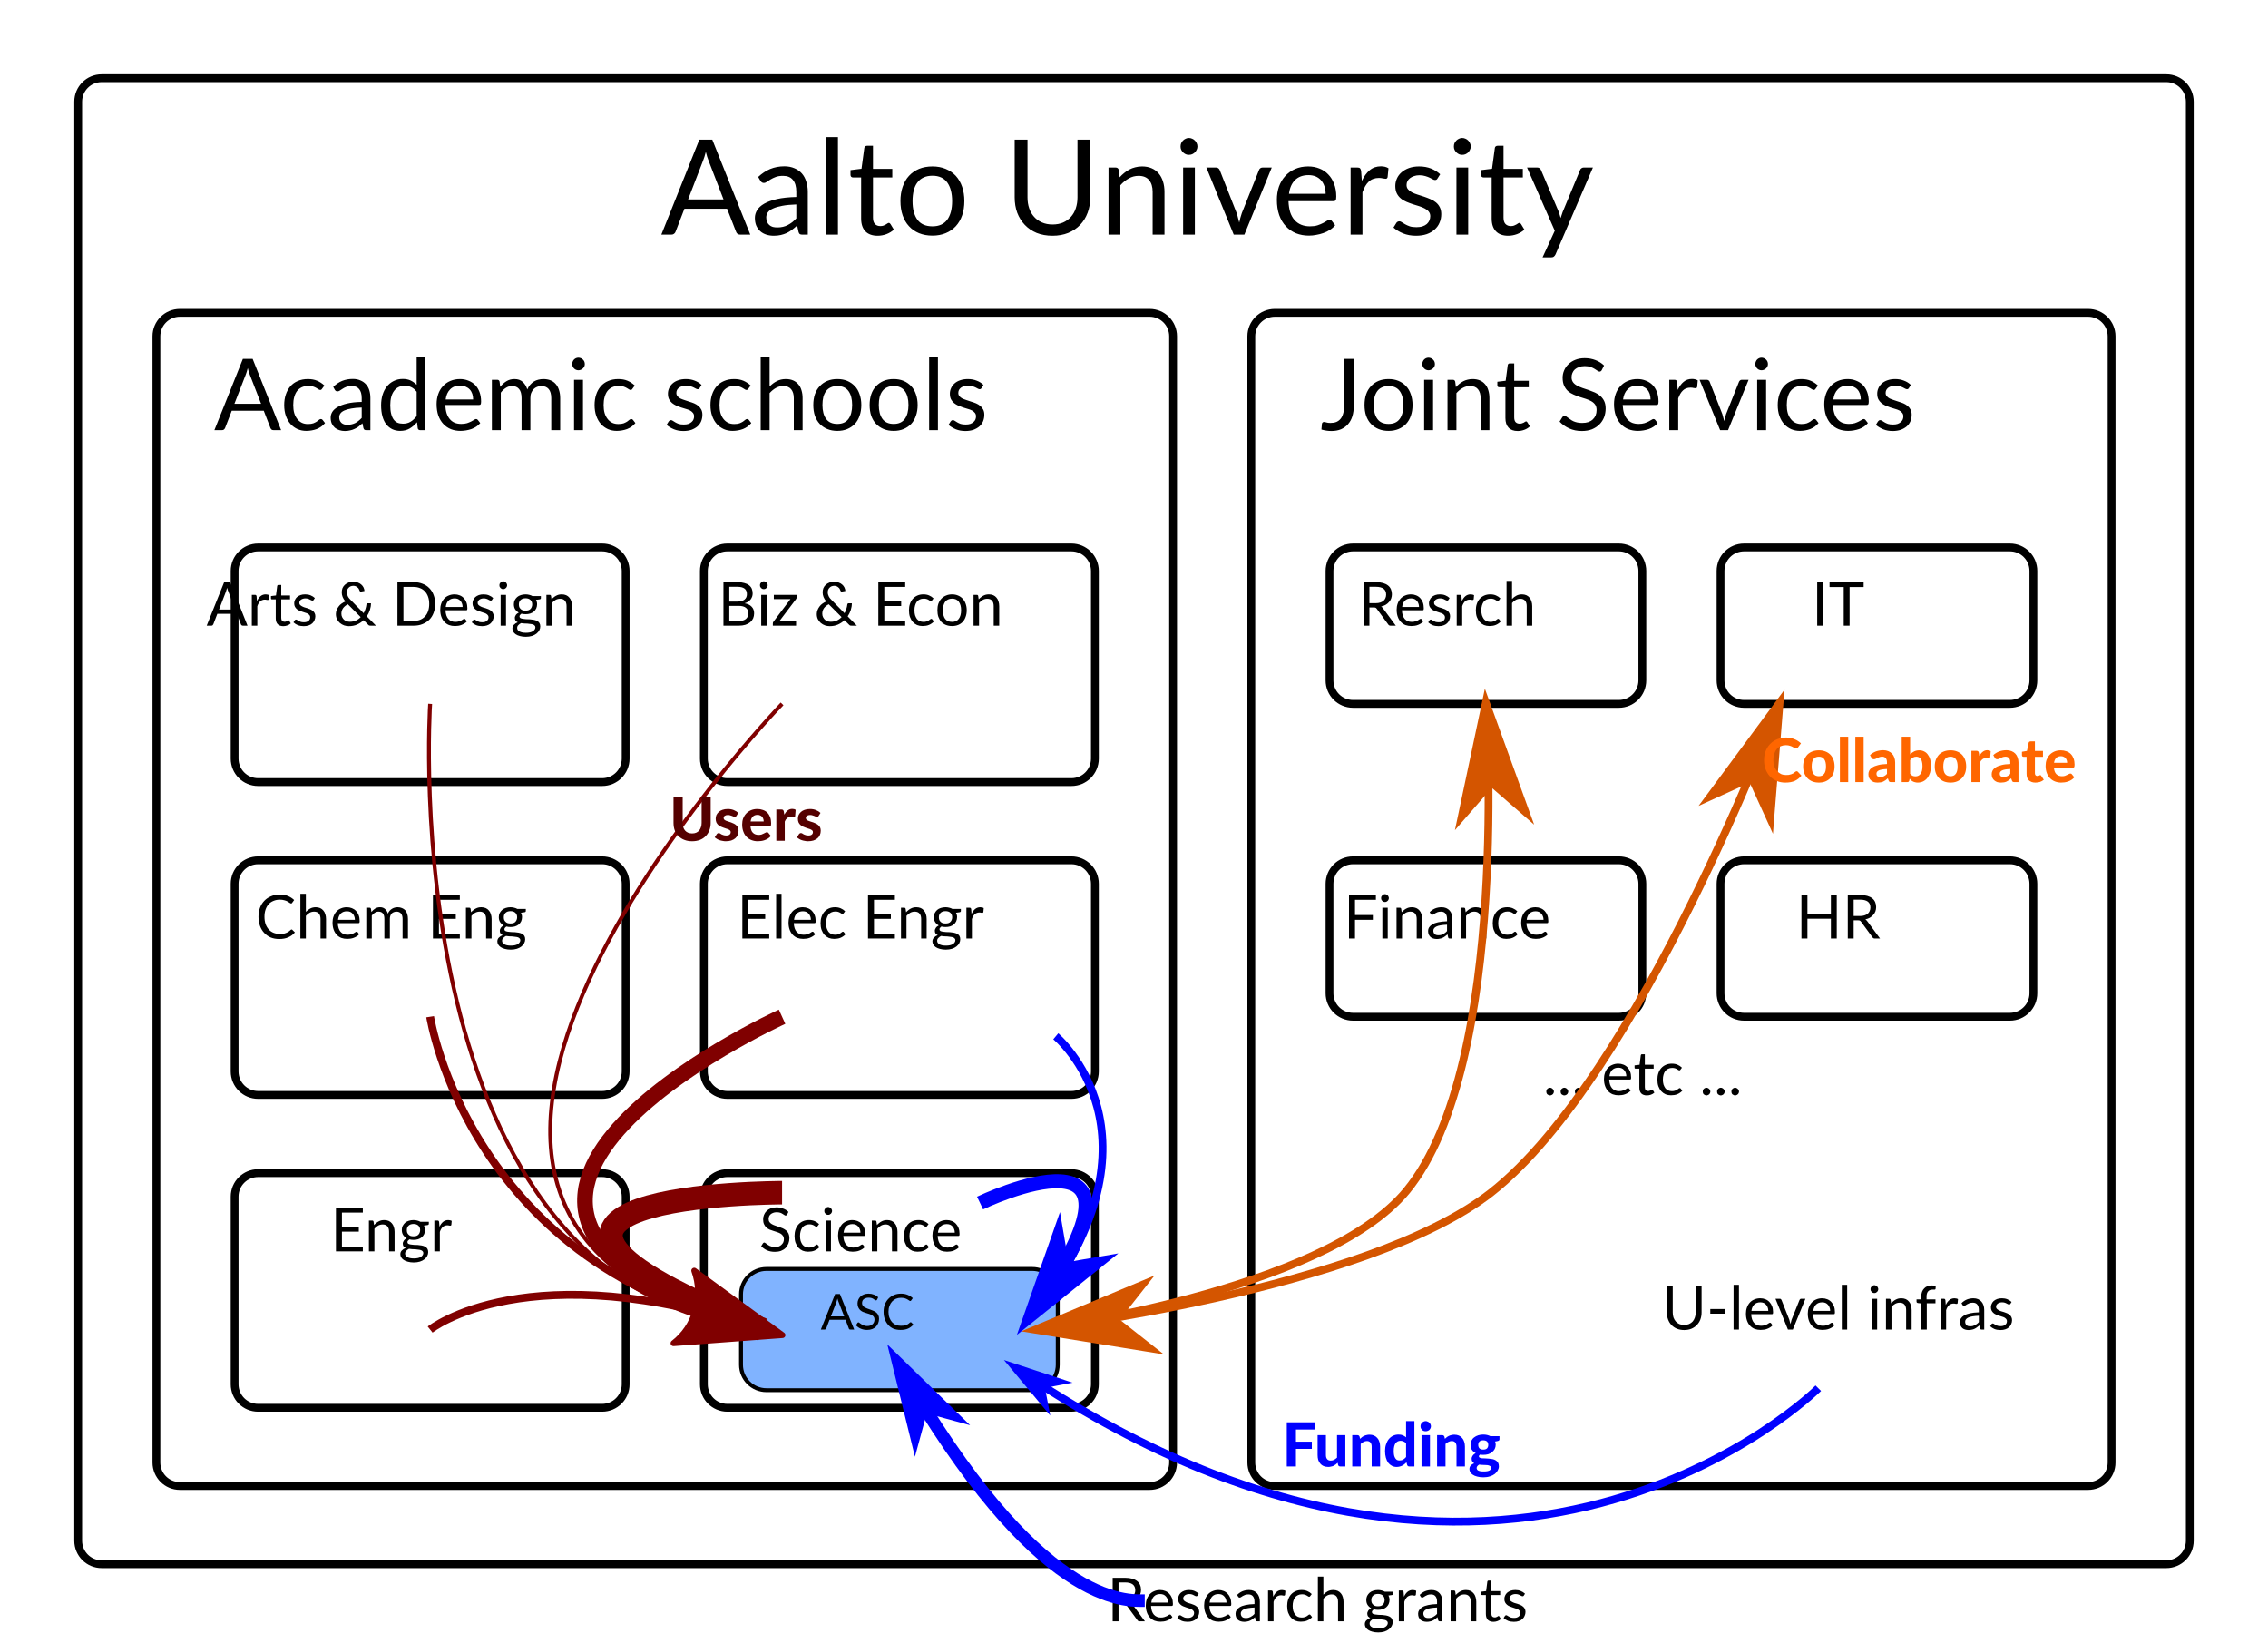
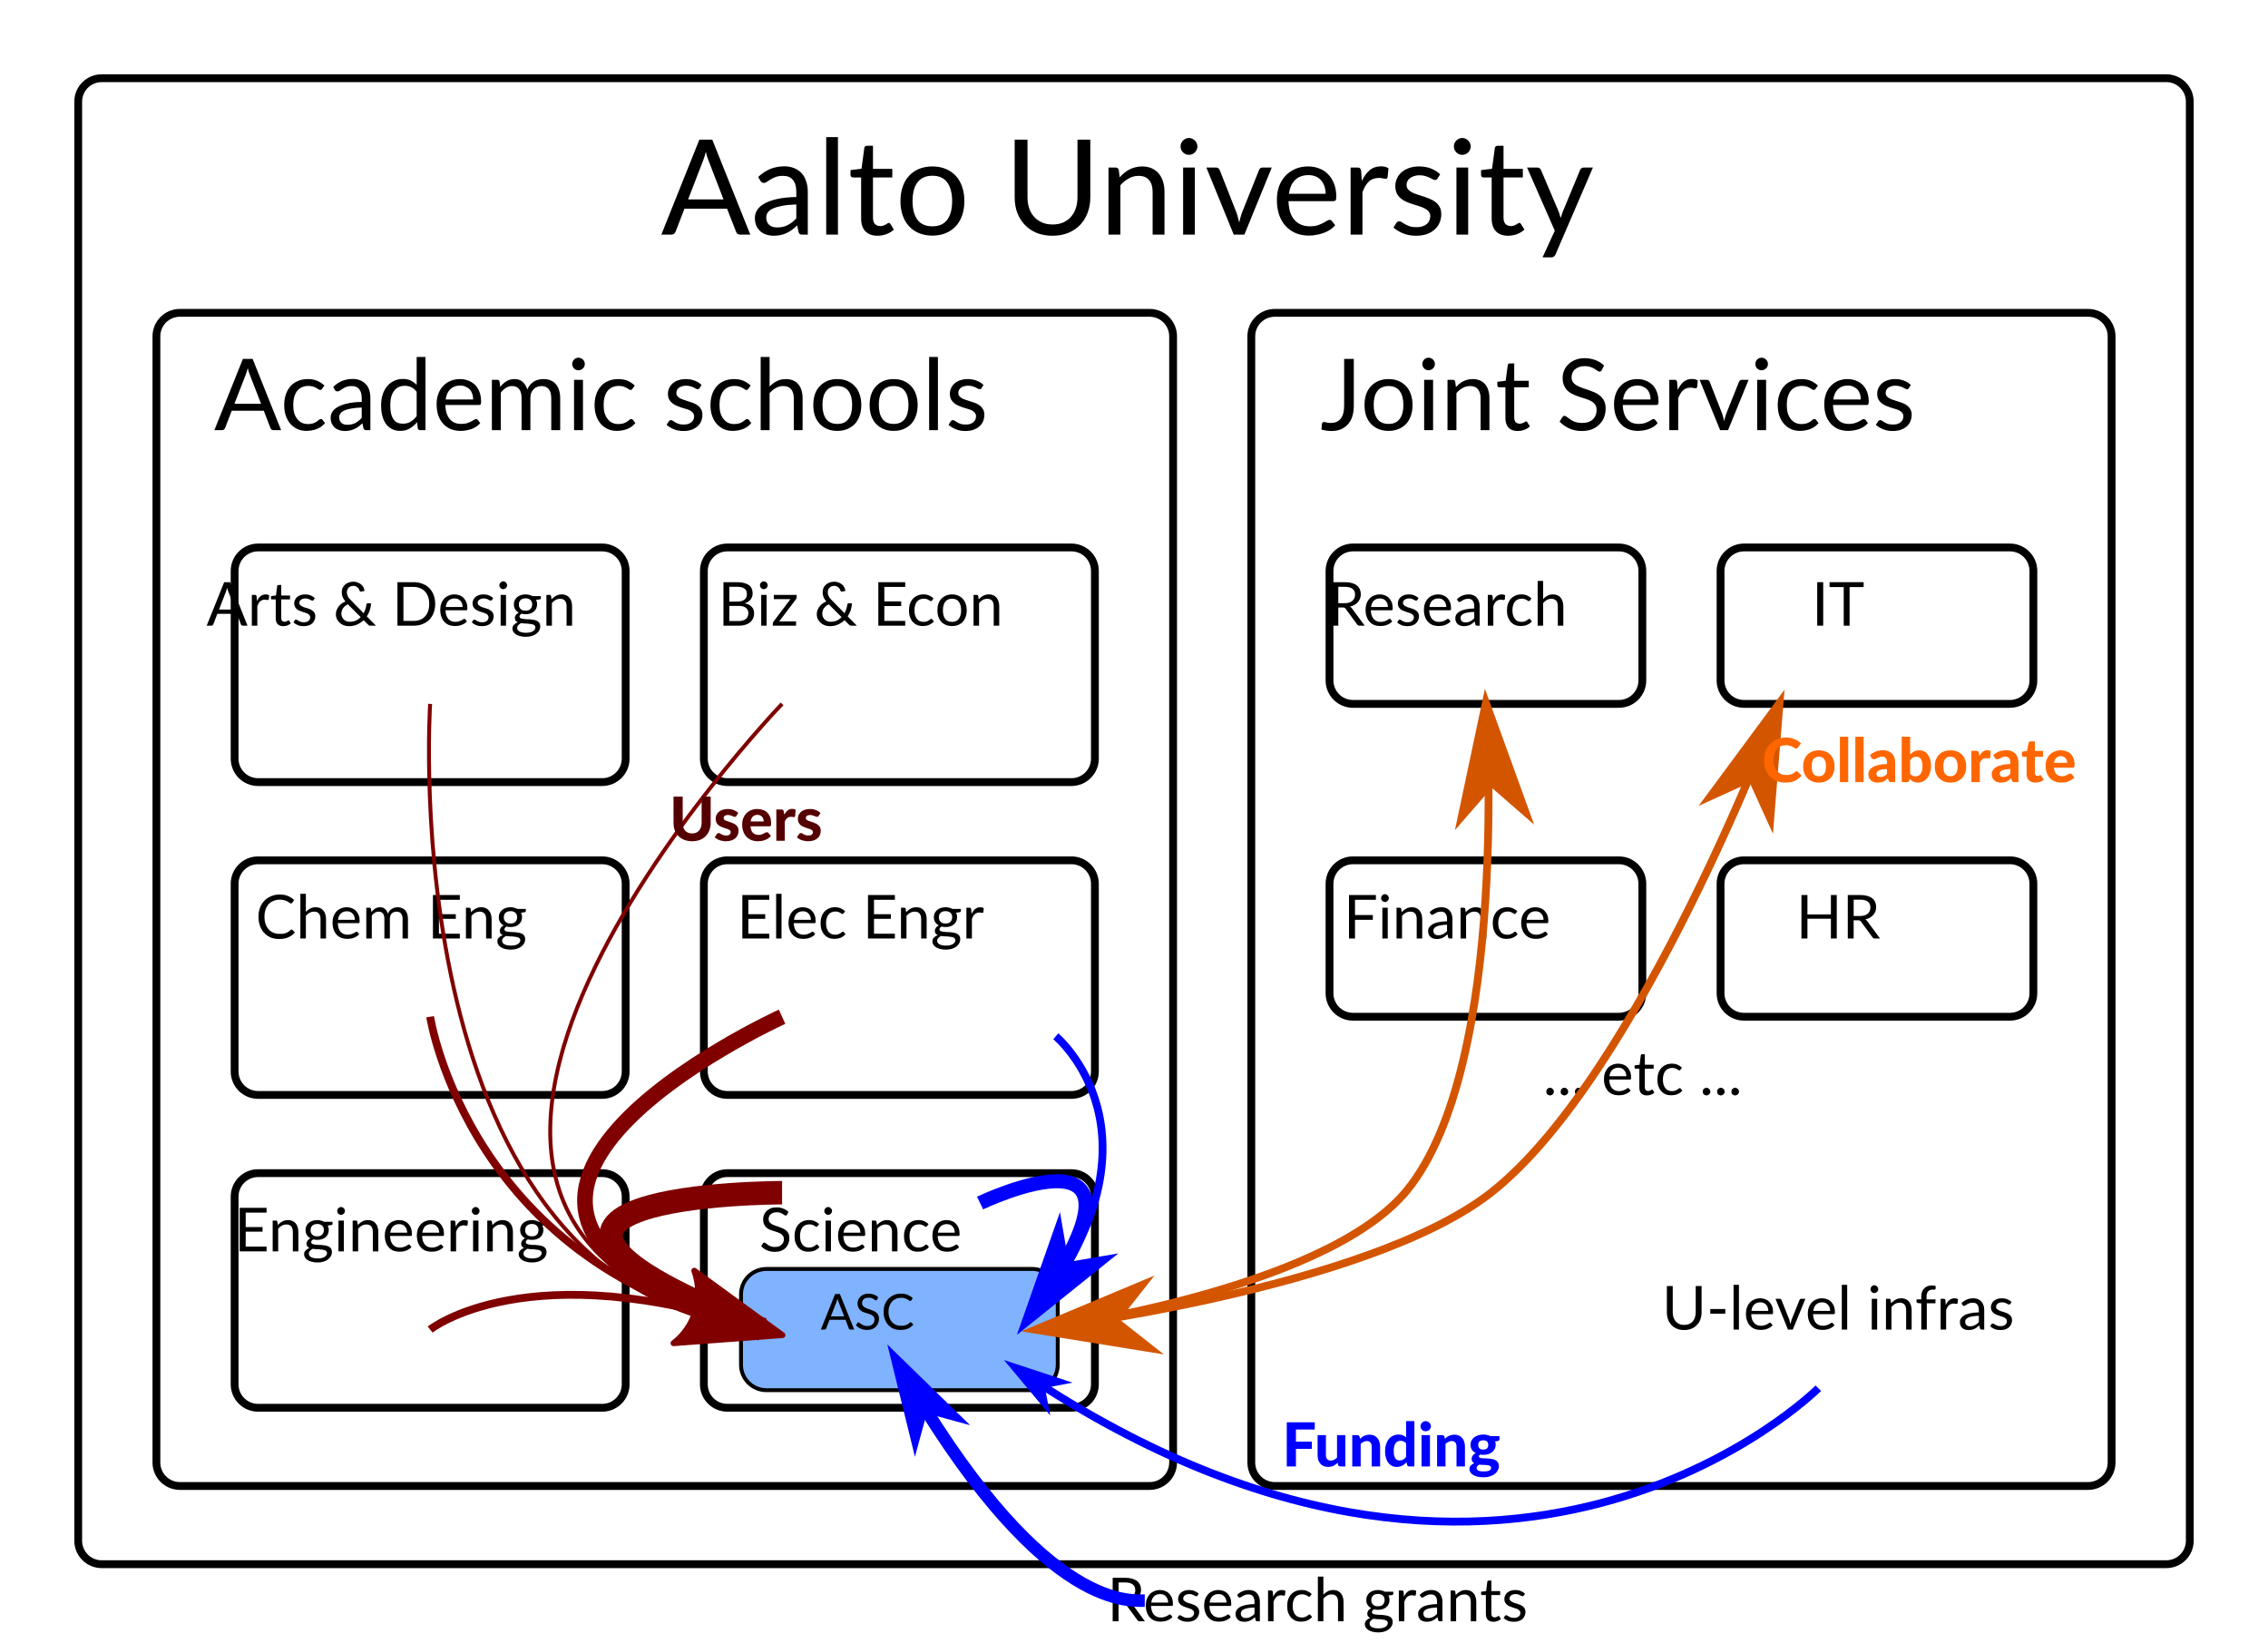
<svg xmlns="http://www.w3.org/2000/svg" width="29cm" height="21cm" viewBox="0 0 290 210" version="1.1" id="svg8">
  <defs id="defs2">
    <marker style="overflow:visible" id="marker4156" refX="0" refY="0" orient="auto" viewBox="0 0 8.887 5.078" markerWidth="8.887" markerHeight="5.078" preserveAspectRatio="xMidYMid">
      <path transform="matrix(0.4,0,0,0.4,4,0)" style="fill:#0000ff;fill-opacity:1;fill-rule:evenodd;stroke:#0000ff;stroke-width:1pt;stroke-opacity:1" d="M 0,0 5,-5 -12.5,0 5,5 Z" id="path4154" />
    </marker>
    <marker style="overflow:visible" id="marker3894" refX="0" refY="0" orient="auto">
      <path transform="matrix(0.4,0,0,0.4,4,0)" style="fill:#0000ff;fill-opacity:1;fill-rule:evenodd;stroke:#0000ff;stroke-width:1pt;stroke-opacity:1" d="M 0,0 5,-5 -12.5,0 5,5 Z" id="path3892" />
    </marker>
    <marker style="overflow:visible" id="marker3662" refX="0" refY="0" orient="auto">
      <path transform="matrix(0.4,0,0,0.4,4,0)" style="fill:#0000ff;fill-opacity:1;fill-rule:evenodd;stroke:#0000ff;stroke-width:1pt;stroke-opacity:1" d="M 0,0 5,-5 -12.5,0 5,5 Z" id="path3660" />
    </marker>
    <marker style="overflow:visible" id="marker3352" refX="0" refY="0" orient="auto">
      <path transform="matrix(-0.4,0,0,-0.4,-4,0)" style="fill:#0000ff;fill-opacity:1;fill-rule:evenodd;stroke:#0000ff;stroke-width:1pt;stroke-opacity:1" d="M 0,0 5,-5 -12.5,0 5,5 Z" id="path3350" />
    </marker>
    <marker style="overflow:visible" id="marker3342" refX="0" refY="0" orient="auto">
      <path transform="matrix(-0.4,0,0,-0.4,-4,0)" style="fill:#0000ff;fill-opacity:1;fill-rule:evenodd;stroke:#0000ff;stroke-width:1pt;stroke-opacity:1" d="M 0,0 5,-5 -12.5,0 5,5 Z" id="path3340" />
    </marker>
    <marker style="overflow:visible" id="marker3136" refX="0" refY="0" orient="auto">
      <path transform="matrix(-0.4,0,0,-0.4,-4,0)" style="fill:#0000ff;fill-opacity:1;fill-rule:evenodd;stroke:#0000ff;stroke-width:1pt;stroke-opacity:1" d="M 0,0 5,-5 -12.5,0 5,5 Z" id="path3134" />
    </marker>
    <marker style="overflow:visible" id="Arrow2Mstart" refX="0" refY="0" orient="auto">
      <path transform="scale(0.6)" d="M 8.719,4.034 -2.207,0.016 8.719,-4.002 c -1.745,2.372 -1.735,5.617 -6e-7,8.035 z" style="fill:#800000;fill-opacity:1;fill-rule:evenodd;stroke:#800000;stroke-width:0.625;stroke-linejoin:round;stroke-opacity:1" id="path1018" />
    </marker>
    <marker style="overflow:visible" id="marker2498" refX="0" refY="0" orient="auto">
      <path transform="matrix(0.8,0,0,0.8,10,0)" style="fill:#800000;fill-opacity:1;fill-rule:evenodd;stroke:#800000;stroke-width:1pt;stroke-opacity:1" d="M 0,0 5,-5 -12.5,0 5,5 Z" id="path2496" />
    </marker>
    <marker style="overflow:visible" id="marker2422" refX="0" refY="0" orient="auto">
      <path transform="matrix(-0.8,0,0,-0.8,-10,0)" style="fill:#0000ff;fill-opacity:1;fill-rule:evenodd;stroke:#0000ff;stroke-width:1pt;stroke-opacity:1" d="M 0,0 5,-5 -12.5,0 5,5 Z" id="path2420" />
    </marker>
    <marker style="overflow:visible" id="marker2040" refX="0" refY="0" orient="auto">
      <path transform="matrix(0.8,0,0,0.8,10,0)" style="fill:#d45500;fill-opacity:1;fill-rule:evenodd;stroke:#d45500;stroke-width:1pt;stroke-opacity:1" d="M 0,0 5,-5 -12.5,0 5,5 Z" id="path2038" />
    </marker>
    <marker style="overflow:visible" id="marker2030" refX="0" refY="0" orient="auto">
      <path transform="matrix(0.8,0,0,0.8,10,0)" style="fill:#008000;fill-opacity:1;fill-rule:evenodd;stroke:#008000;stroke-width:1pt;stroke-opacity:1" d="M 0,0 5,-5 -12.5,0 5,5 Z" id="path2028" />
    </marker>
    <marker style="overflow:visible" id="marker1958" refX="0" refY="0" orient="auto">
      <path transform="matrix(-0.8,0,0,-0.8,-10,0)" style="fill:#d45500;fill-opacity:1;fill-rule:evenodd;stroke:#d45500;stroke-width:1pt;stroke-opacity:1" d="M 0,0 5,-5 -12.5,0 5,5 Z" id="path1956" />
    </marker>
    <marker style="overflow:visible" id="marker1942" refX="0" refY="0" orient="auto">
      <path transform="matrix(-0.8,0,0,-0.8,-10,0)" style="fill:#0000ff;fill-opacity:1;fill-rule:evenodd;stroke:#0000ff;stroke-width:1pt;stroke-opacity:1" d="M 0,0 5,-5 -12.5,0 5,5 Z" id="path1940" />
    </marker>
    <marker style="overflow:visible" id="marker1932" refX="0" refY="0" orient="auto">
      <path transform="matrix(-0.8,0,0,-0.8,-10,0)" style="fill:#0000ff;fill-opacity:1;fill-rule:evenodd;stroke:#0000ff;stroke-width:1pt;stroke-opacity:1" d="M 0,0 5,-5 -12.5,0 5,5 Z" id="path1930" />
    </marker>
    <marker style="overflow:visible" id="marker1300" refX="0" refY="0" orient="auto">
      <path transform="matrix(-0.8,0,0,-0.8,-10,0)" style="fill:#0000ff;fill-opacity:1;fill-rule:evenodd;stroke:#0000ff;stroke-width:1pt;stroke-opacity:1" d="M 0,0 5,-5 -12.5,0 5,5 Z" id="path1298" />
    </marker>
    <marker style="overflow:visible" id="marker1278" refX="0" refY="0" orient="auto">
      <path transform="matrix(-0.8,0,0,-0.8,-10,0)" style="fill:#d45500;fill-opacity:1;fill-rule:evenodd;stroke:#d45500;stroke-width:1pt;stroke-opacity:1" d="M 0,0 5,-5 -12.5,0 5,5 Z" id="path1276" />
    </marker>
    <rect x="170" y="70" width="40" height="20" id="rect915" />
    <marker style="overflow:visible" id="marker3894-3" refX="0" refY="0" orient="auto">
      <path transform="matrix(0.4,0,0,0.4,4,0)" style="fill:#0000ff;fill-opacity:1;fill-rule:evenodd;stroke:#0000ff;stroke-width:1pt;stroke-opacity:1" d="M 0,0 5,-5 -12.5,0 5,5 Z" id="path3892-6" />
    </marker>
  </defs>
  <g id="layer1">
    <rect style="fill:#80b3ff;fill-rule:evenodd;stroke:#000000;stroke-width:1;stroke-linejoin:round;stroke-miterlimit:4;stroke-dasharray:none;paint-order:stroke fill markers;stop-color:#000000" id="rect903" width="40" height="15" x="95" y="162.5" rx="3" ry="3" />
    <rect style="fill:none;fill-rule:evenodd;stroke:#000000;stroke-width:1;stroke-linejoin:round;stroke-miterlimit:4;stroke-dasharray:none;paint-order:stroke fill markers;stop-color:#000000" id="rect853" width="270" height="190" x="10" y="10" rx="3" ry="3" />
    <text xml:space="preserve" style="font-style:normal;font-variant:normal;font-weight:normal;font-stretch:normal;font-size:16.933px;line-height:1.25;font-family:Lato;-inkscape-font-specification:'Lato, Normal';font-variant-ligatures:normal;font-variant-caps:normal;font-variant-numeric:normal;font-variant-east-asian:normal;text-align:center;letter-spacing:0px;word-spacing:0px;writing-mode:lr-tb;text-anchor:middle;stroke-width:0.265" x="155" y="30" id="text857">
      <tspan id="tspan855" x="155" y="30" style="font-style:normal;font-variant:normal;font-weight:normal;font-stretch:normal;font-size:16.933px;font-family:Lato;-inkscape-font-specification:'Lato, Normal';font-variant-ligatures:normal;font-variant-caps:normal;font-variant-numeric:normal;font-variant-east-asian:normal;stroke-width:0.265">Aalto University</tspan>
    </text>
    <rect style="fill:none;fill-rule:evenodd;stroke:#000000;stroke-width:1;stroke-linejoin:round;stroke-miterlimit:4;stroke-dasharray:none;paint-order:stroke fill markers;stop-color:#000000" id="rect859" width="130" height="150" x="20" y="40" rx="3" ry="3" />
    <rect style="fill:none;fill-rule:evenodd;stroke:#000000;stroke-width:1;stroke-linejoin:round;stroke-miterlimit:4;stroke-dasharray:none;paint-order:stroke fill markers;stop-color:#000000" id="rect861" width="110" height="150" x="160" y="40" rx="3" ry="3" />
    <rect style="fill:none;fill-rule:evenodd;stroke:#000000;stroke-width:1;stroke-linejoin:round;stroke-miterlimit:4;stroke-dasharray:none;paint-order:stroke fill markers;stop-color:#000000" id="rect863" width="50" height="30" x="30" y="70" rx="3" ry="3" />
    <rect style="fill:none;fill-rule:evenodd;stroke:#000000;stroke-width:1;stroke-linejoin:round;stroke-miterlimit:4;stroke-dasharray:none;paint-order:stroke fill markers;stop-color:#000000" id="rect865" width="50" height="30" x="90" y="70" rx="3" ry="3" />
    <rect style="fill:none;fill-rule:evenodd;stroke:#000000;stroke-width:1;stroke-linejoin:round;stroke-miterlimit:4;stroke-dasharray:none;paint-order:stroke fill markers;stop-color:#000000" id="rect867" width="50" height="30" x="30" y="110" rx="3" ry="3" />
    <rect style="fill:none;fill-rule:evenodd;stroke:#000000;stroke-width:1;stroke-linejoin:round;stroke-miterlimit:4;stroke-dasharray:none;paint-order:stroke fill markers;stop-color:#000000" id="rect869" width="50" height="30" x="90" y="110" rx="3" ry="3" />
    <rect style="fill:none;fill-rule:evenodd;stroke:#000000;stroke-width:1;stroke-linejoin:round;stroke-miterlimit:4;stroke-dasharray:none;paint-order:stroke fill markers;stop-color:#000000" id="rect871" width="50" height="30" x="30" y="150" rx="3" ry="3" />
    <rect style="fill:none;fill-rule:evenodd;stroke:#000000;stroke-width:1;stroke-linejoin:round;stroke-miterlimit:4;stroke-dasharray:none;paint-order:stroke fill markers;stop-color:#000000" id="rect873" width="50" height="30" x="90" y="150" rx="3" ry="3" />
    <text xml:space="preserve" style="font-style:normal;font-variant:normal;font-weight:normal;font-stretch:normal;font-size:7.761px;line-height:1.25;font-family:Lato;-inkscape-font-specification:'Lato, Normal';font-variant-ligatures:normal;font-variant-caps:normal;font-variant-numeric:normal;font-variant-east-asian:normal;text-align:center;letter-spacing:0px;word-spacing:0px;writing-mode:lr-tb;text-anchor:middle;stroke-width:0.265" x="115" y="80" id="text877">
      <tspan id="tspan875" x="115" y="80" style="font-style:normal;font-variant:normal;font-weight:normal;font-stretch:normal;font-size:7.761px;font-family:Lato;-inkscape-font-specification:'Lato, Normal';font-variant-ligatures:normal;font-variant-caps:normal;font-variant-numeric:normal;font-variant-east-asian:normal;stroke-width:0.265">Biz &amp; Econ</tspan>
    </text>
    <text xml:space="preserve" style="font-style:normal;font-variant:normal;font-weight:normal;font-stretch:normal;font-size:7.761px;line-height:1.25;font-family:Lato;-inkscape-font-specification:'Lato, Normal';font-variant-ligatures:normal;font-variant-caps:normal;font-variant-numeric:normal;font-variant-east-asian:normal;text-align:center;letter-spacing:0px;word-spacing:0px;writing-mode:lr-tb;text-anchor:middle;stroke-width:0.265" x="55" y="120" id="text881">
      <tspan id="tspan879" x="55" y="120" style="font-style:normal;font-variant:normal;font-weight:normal;font-stretch:normal;font-size:7.761px;font-family:Lato;-inkscape-font-specification:'Lato, Normal';font-variant-ligatures:normal;font-variant-caps:normal;font-variant-numeric:normal;font-variant-east-asian:normal;stroke-width:0.265">Chem Eng</tspan>
    </text>
    <text xml:space="preserve" style="font-style:normal;font-variant:normal;font-weight:normal;font-stretch:normal;font-size:7.761px;line-height:1.25;font-family:Lato;-inkscape-font-specification:'Lato, Normal';font-variant-ligatures:normal;font-variant-caps:normal;font-variant-numeric:normal;font-variant-east-asian:normal;text-align:center;letter-spacing:0px;word-spacing:0px;writing-mode:lr-tb;text-anchor:middle;stroke-width:0.265" x="115" y="120" id="text885">
      <tspan id="tspan883" x="115" y="120" style="font-style:normal;font-variant:normal;font-weight:normal;font-stretch:normal;font-size:7.761px;font-family:Lato;-inkscape-font-specification:'Lato, Normal';font-variant-ligatures:normal;font-variant-caps:normal;font-variant-numeric:normal;font-variant-east-asian:normal;stroke-width:0.265">Elec Engr</tspan>
    </text>
    <text xml:space="preserve" style="font-style:normal;font-variant:normal;font-weight:normal;font-stretch:normal;font-size:7.761px;line-height:1.25;font-family:Lato;-inkscape-font-specification:'Lato, Normal';font-variant-ligatures:normal;font-variant-caps:normal;font-variant-numeric:normal;font-variant-east-asian:normal;text-align:center;letter-spacing:0px;word-spacing:0px;writing-mode:lr-tb;text-anchor:middle;stroke-width:0.265" x="173.429" y="207.302" id="text885-5">
      <tspan id="tspan883-6" x="173.429" y="207.302" style="font-style:normal;font-variant:normal;font-weight:normal;font-stretch:normal;font-size:7.761px;font-family:Lato;-inkscape-font-specification:'Lato, Normal';font-variant-ligatures:normal;font-variant-caps:normal;font-variant-numeric:normal;font-variant-east-asian:normal;stroke-width:0.265">Research grants</tspan>
    </text>
    <text xml:space="preserve" style="font-style:normal;font-variant:normal;font-weight:normal;font-stretch:normal;font-size:7.761px;line-height:1.25;font-family:Lato;-inkscape-font-specification:'Lato, Normal';font-variant-ligatures:normal;font-variant-caps:normal;font-variant-numeric:normal;font-variant-east-asian:normal;text-align:center;letter-spacing:0px;word-spacing:0px;writing-mode:lr-tb;text-anchor:middle;stroke-width:0.265" x="55" y="160" id="text889">
-       <tspan id="tspan887" x="55" y="160" style="font-style:normal;font-variant:normal;font-weight:normal;font-stretch:normal;font-size:7.761px;font-family:Lato;-inkscape-font-specification:'Lato, Normal';font-variant-ligatures:normal;font-variant-caps:normal;font-variant-numeric:normal;font-variant-east-asian:normal;stroke-width:0.265">Engr</tspan>
+       <tspan id="tspan887" x="55" y="160" style="font-style:normal;font-variant:normal;font-weight:normal;font-stretch:normal;font-size:7.761px;font-family:Lato;-inkscape-font-specification:'Lato, Normal';font-variant-ligatures:normal;font-variant-caps:normal;font-variant-numeric:normal;font-variant-east-asian:normal;stroke-width:0.265">Engineering</tspan>
    </text>
    <text xml:space="preserve" style="font-style:normal;font-variant:normal;font-weight:normal;font-stretch:normal;font-size:7.761px;line-height:1.25;font-family:Lato;-inkscape-font-specification:'Lato, Normal';font-variant-ligatures:normal;font-variant-caps:normal;font-variant-numeric:normal;font-variant-east-asian:normal;text-align:center;letter-spacing:0px;word-spacing:0px;writing-mode:lr-tb;text-anchor:middle;stroke-width:0.265" x="115" y="160" id="text893">
      <tspan id="tspan891" x="115" y="160" style="font-style:normal;font-variant:normal;font-weight:normal;font-stretch:normal;font-size:7.761px;font-family:Lato;-inkscape-font-specification:'Lato, Normal';font-variant-ligatures:normal;font-variant-caps:normal;font-variant-numeric:normal;font-variant-east-asian:normal;stroke-width:0.265">Science</tspan>
    </text>
    <text xml:space="preserve" style="font-style:normal;font-variant:normal;font-weight:normal;font-stretch:normal;font-size:7.761px;line-height:1.25;font-family:Lato;-inkscape-font-specification:'Lato, Normal';font-variant-ligatures:normal;font-variant-caps:normal;font-variant-numeric:normal;font-variant-east-asian:normal;text-align:center;letter-spacing:0px;word-spacing:0px;writing-mode:lr-tb;text-anchor:middle;stroke-width:0.265" x="55" y="80" id="text897">
      <tspan id="tspan895" x="55" y="80" style="font-style:normal;font-variant:normal;font-weight:normal;font-stretch:normal;font-size:7.761px;font-family:Lato;-inkscape-font-specification:'Lato, Normal';font-variant-ligatures:normal;font-variant-caps:normal;font-variant-numeric:normal;font-variant-east-asian:normal;stroke-width:0.265">Arts &amp; Design</tspan>
    </text>
    <text xml:space="preserve" style="font-style:normal;font-variant:normal;font-weight:normal;font-stretch:normal;font-size:6.35px;line-height:1.25;font-family:Lato;-inkscape-font-specification:'Lato, Normal';font-variant-ligatures:normal;font-variant-caps:normal;font-variant-numeric:normal;font-variant-east-asian:normal;text-align:center;letter-spacing:0px;word-spacing:0px;writing-mode:lr-tb;text-anchor:middle;stroke-width:0.265" x="115" y="170" id="text901">
      <tspan id="tspan899" x="115" y="170" style="font-style:normal;font-variant:normal;font-weight:normal;font-stretch:normal;font-size:6.35px;font-family:Lato;-inkscape-font-specification:'Lato, Normal';font-variant-ligatures:normal;font-variant-caps:normal;font-variant-numeric:normal;font-variant-east-asian:normal;stroke-width:0.265">ASC</tspan>
    </text>
    <text xml:space="preserve" style="font-style:normal;font-variant:normal;font-weight:normal;font-stretch:normal;font-size:12.7px;line-height:1.25;font-family:Lato;-inkscape-font-specification:'Lato, Normal';font-variant-ligatures:normal;font-variant-caps:normal;font-variant-numeric:normal;font-variant-east-asian:normal;text-align:center;letter-spacing:0px;word-spacing:0px;writing-mode:lr-tb;text-anchor:middle;stroke-width:0.265" x="85" y="55" id="text907">
      <tspan id="tspan905" x="85" y="55" style="font-style:normal;font-variant:normal;font-weight:normal;font-stretch:normal;font-size:12.7px;font-family:Lato;-inkscape-font-specification:'Lato, Normal';font-variant-ligatures:normal;font-variant-caps:normal;font-variant-numeric:normal;font-variant-east-asian:normal;stroke-width:0.265">Academic schools</tspan>
    </text>
    <text xml:space="preserve" style="font-style:normal;font-variant:normal;font-weight:normal;font-stretch:normal;font-size:12.7px;line-height:1.25;font-family:Lato;-inkscape-font-specification:'Lato, Normal';font-variant-ligatures:normal;font-variant-caps:normal;font-variant-numeric:normal;font-variant-east-asian:normal;text-align:center;letter-spacing:0px;word-spacing:0px;writing-mode:lr-tb;text-anchor:middle;stroke-width:0.265" x="215" y="55" id="text911">
      <tspan id="tspan909" x="215" y="55" style="font-style:normal;font-variant:normal;font-weight:normal;font-stretch:normal;font-size:12.7px;font-family:Lato;-inkscape-font-specification:'Lato, Normal';font-variant-ligatures:normal;font-variant-caps:normal;font-variant-numeric:normal;font-variant-east-asian:normal;stroke-width:0.265">Joint Services</tspan>
    </text>
    <text xml:space="preserve" id="text913" style="font-size:4.233px;line-height:1.25;font-family:Lato;-inkscape-font-specification:'Lato, Normal';text-align:center;letter-spacing:0px;word-spacing:0px;writing-mode:lr-tb;white-space:pre;shape-inside:url(#rect915);display:inline" />
    <rect style="fill:none;fill-rule:evenodd;stroke:#000000;stroke-width:1;stroke-linejoin:round;stroke-miterlimit:4;stroke-dasharray:none;paint-order:stroke fill markers;stop-color:#000000" id="rect919" width="40" height="20" x="170" y="70" rx="3" ry="3" />
    <rect style="fill:none;fill-rule:evenodd;stroke:#000000;stroke-width:1;stroke-linejoin:round;stroke-miterlimit:4;stroke-dasharray:none;paint-order:stroke fill markers;stop-color:#000000" id="rect921" width="40" height="20" x="220" y="70" rx="3" ry="3" />
    <rect style="fill:none;fill-rule:evenodd;stroke:#000000;stroke-width:1;stroke-linejoin:round;stroke-miterlimit:4;stroke-dasharray:none;paint-order:stroke fill markers;stop-color:#000000" id="rect923" width="40" height="20" x="170" y="110" rx="3" ry="3" />
    <rect style="fill:none;fill-rule:evenodd;stroke:#000000;stroke-width:1;stroke-linejoin:round;stroke-miterlimit:4;stroke-dasharray:none;paint-order:stroke fill markers;stop-color:#000000" id="rect925" width="40" height="20" x="220" y="110" rx="3" ry="3" />
    <text xml:space="preserve" style="font-style:normal;font-variant:normal;font-weight:normal;font-stretch:normal;font-size:7.761px;line-height:1.25;font-family:Lato;-inkscape-font-specification:'Lato, Normal';font-variant-ligatures:normal;font-variant-caps:normal;font-variant-numeric:normal;font-variant-east-asian:normal;text-align:center;letter-spacing:0px;word-spacing:0px;writing-mode:lr-tb;text-anchor:middle;stroke-width:0.265" x="190" y="80" id="text929">
-       <tspan id="tspan927" x="190" y="80" style="font-style:normal;font-variant:normal;font-weight:normal;font-stretch:normal;font-size:7.761px;font-family:Lato;-inkscape-font-specification:'Lato, Normal';font-variant-ligatures:normal;font-variant-caps:normal;font-variant-numeric:normal;font-variant-east-asian:normal;stroke-width:0.265">Resrch</tspan>
+       <tspan id="tspan927" x="190" y="80" style="font-style:normal;font-variant:normal;font-weight:normal;font-stretch:normal;font-size:7.761px;font-family:Lato;-inkscape-font-specification:'Lato, Normal';font-variant-ligatures:normal;font-variant-caps:normal;font-variant-numeric:normal;font-variant-east-asian:normal;stroke-width:0.265">Research</tspan>
    </text>
    <text xml:space="preserve" style="font-style:normal;font-variant:normal;font-weight:normal;font-stretch:normal;font-size:7.761px;line-height:1.25;font-family:Lato;-inkscape-font-specification:'Lato, Normal';font-variant-ligatures:normal;font-variant-caps:normal;font-variant-numeric:normal;font-variant-east-asian:normal;text-align:center;letter-spacing:0px;word-spacing:0px;writing-mode:lr-tb;text-anchor:middle;stroke-width:0.265" x="240" y="80" id="text933">
      <tspan id="tspan931" x="240" y="80" style="font-style:normal;font-variant:normal;font-weight:normal;font-stretch:normal;font-size:7.761px;font-family:Lato;-inkscape-font-specification:'Lato, Normal';font-variant-ligatures:normal;font-variant-caps:normal;font-variant-numeric:normal;font-variant-east-asian:normal;stroke-width:0.265">IT</tspan>
    </text>
    <text xml:space="preserve" style="font-style:normal;font-variant:normal;font-weight:normal;font-stretch:normal;font-size:7.761px;line-height:1.25;font-family:Lato;-inkscape-font-specification:'Lato, Normal';font-variant-ligatures:normal;font-variant-caps:normal;font-variant-numeric:normal;font-variant-east-asian:normal;text-align:center;letter-spacing:0px;word-spacing:0px;writing-mode:lr-tb;text-anchor:middle;stroke-width:0.265" x="190" y="120" id="text937">
      <tspan id="tspan935" x="190" y="120" style="font-style:normal;font-variant:normal;font-weight:normal;font-stretch:normal;font-size:7.761px;font-family:Lato;-inkscape-font-specification:'Lato, Normal';font-variant-ligatures:normal;font-variant-caps:normal;font-variant-numeric:normal;font-variant-east-asian:normal;stroke-width:0.265">Finance</tspan>
    </text>
    <text xml:space="preserve" style="font-style:normal;font-variant:normal;font-weight:normal;font-stretch:normal;font-size:7.761px;line-height:1.25;font-family:Lato;-inkscape-font-specification:'Lato, Normal';font-variant-ligatures:normal;font-variant-caps:normal;font-variant-numeric:normal;font-variant-east-asian:normal;text-align:center;letter-spacing:0px;word-spacing:0px;writing-mode:lr-tb;text-anchor:middle;stroke-width:0.265" x="240" y="120" id="text941">
      <tspan id="tspan939" x="240" y="120" style="font-style:normal;font-variant:normal;font-weight:normal;font-stretch:normal;font-size:7.761px;font-family:Lato;-inkscape-font-specification:'Lato, Normal';font-variant-ligatures:normal;font-variant-caps:normal;font-variant-numeric:normal;font-variant-east-asian:normal;stroke-width:0.265">HR</tspan>
    </text>
    <text xml:space="preserve" style="font-style:normal;font-variant:normal;font-weight:normal;font-stretch:normal;font-size:7.761px;line-height:1.25;font-family:Lato;-inkscape-font-specification:'Lato, Normal';font-variant-ligatures:normal;font-variant-caps:normal;font-variant-numeric:normal;font-variant-east-asian:normal;text-align:center;letter-spacing:0px;word-spacing:0px;writing-mode:lr-tb;text-anchor:middle;stroke-width:0.265" x="215" y="140" id="text945">
      <tspan id="tspan943" x="215" y="140" style="font-style:normal;font-variant:normal;font-weight:normal;font-stretch:normal;font-size:7.761px;font-family:Lato;-inkscape-font-specification:'Lato, Normal';font-variant-ligatures:normal;font-variant-caps:normal;font-variant-numeric:normal;font-variant-east-asian:normal;stroke-width:0.265">... etc ...</tspan>
    </text>
    <path style="fill:none;fill-rule:evenodd;stroke:#d45500;stroke-width:1;stroke-linejoin:round;stroke-miterlimit:4;stroke-dasharray:none;marker-end:url(#marker1278);paint-order:stroke fill markers;stop-color:#000000" d="m 132.5,170 c 0,0 36.69,-4.729 47.383,-17.776 C 193.202,135.971 190,90 190,90" id="path951" />
    <path style="fill:none;fill-rule:evenodd;stroke:#d45500;stroke-width:1;stroke-linejoin:round;stroke-miterlimit:4;stroke-dasharray:none;marker-start:url(#marker2040);marker-end:url(#marker1958);paint-order:stroke fill markers;stop-color:#000000" d="m 132.5,170 c 0,0 42.229,-5.016 58.158,-17.514 C 209.681,137.561 227.5,90 227.5,90" id="path951-5" />
    <path style="fill:none;fill-rule:evenodd;stroke:#0000ff;stroke-width:1;stroke-linejoin:round;stroke-miterlimit:4;stroke-dasharray:none;marker-start:url(#marker3894);paint-order:stroke fill markers;stop-color:#000000" d="m 130,175 c 62.5,42.5 102.5,2.5 102.5,2.5" id="path951-1" />
    <path style="fill:none;fill-rule:evenodd;stroke:#0000ff;stroke-width:1.6;stroke-linejoin:round;stroke-miterlimit:4;stroke-dasharray:none;marker-start:url(#marker3894-3);paint-order:stroke fill markers;stop-color:#000000" d="m 115.022,174.637 c 17.71,30.972 29.058,30.022 31.354,30.022" id="path951-1-5" />
    <text xml:space="preserve" style="font-style:normal;font-variant:normal;font-weight:normal;font-stretch:normal;font-size:7.761px;line-height:1.25;font-family:Lato;-inkscape-font-specification:'Lato, Normal';font-variant-ligatures:normal;font-variant-caps:normal;font-variant-numeric:normal;font-variant-east-asian:normal;text-align:center;letter-spacing:0px;word-spacing:0px;writing-mode:lr-tb;text-anchor:middle;stroke-width:0.265" x="240" y="170" id="text984">
      <tspan id="tspan992" x="240" y="170">U-level infras</tspan>
    </text>
    <path style="fill:none;fill-rule:evenodd;stroke:#800000;stroke-width:1;stroke-linejoin:round;stroke-miterlimit:4;stroke-dasharray:none;paint-order:stroke fill markers;stop-color:#000000" d="M 97.5,170 C 67.5,160 55,170 55,170" id="path2384" />
    <path style="fill:none;fill-rule:evenodd;stroke:#800000;stroke-width:1;stroke-linejoin:round;stroke-miterlimit:4;stroke-dasharray:none;paint-order:stroke fill markers;stop-color:#000000" d="M 97.5,170 C 60,162.5 55,130 55,130" id="path2404" />
    <path style="fill:none;fill-rule:evenodd;stroke:#800000;stroke-width:0.5;stroke-linejoin:round;stroke-miterlimit:4;stroke-dasharray:none;paint-order:stroke fill markers;stop-color:#000000" d="M 97.5,170 C 50,165 55,90 55,90" id="path2406" />
    <path style="fill:none;fill-rule:evenodd;stroke:#800000;stroke-width:0.5;stroke-linejoin:round;stroke-miterlimit:4;stroke-dasharray:none;paint-order:stroke fill markers;stop-color:#000000" d="M 97.5,170 C 35,157.5 100,90 100,90" id="path2408" />
    <path style="fill:none;fill-rule:evenodd;stroke:#800000;stroke-width:2;stroke-linejoin:round;stroke-miterlimit:4;stroke-dasharray:none;marker-start:url(#Arrow2Mstart);paint-order:stroke fill markers;stop-color:#000000" d="M 97.5,170 C 45,155 100,130 100,130" id="path2410" />
    <path style="fill:none;fill-rule:evenodd;stroke:#800000;stroke-width:3;stroke-linejoin:round;stroke-miterlimit:4;stroke-dasharray:none;paint-order:stroke fill markers;stop-color:#000000" d="m 97.5,170 c -45,-17.5 2.5,-17.5 2.5,-17.5" id="path2412" />
    <text xml:space="preserve" style="font-style:normal;font-variant:normal;font-weight:800;font-stretch:normal;font-size:7.761px;line-height:1.25;font-family:Lato;-inkscape-font-specification:'Lato, Ultra-Bold';font-variant-ligatures:normal;font-variant-caps:normal;font-variant-numeric:normal;font-variant-east-asian:normal;text-align:center;letter-spacing:0px;word-spacing:0px;writing-mode:lr-tb;text-anchor:middle;fill:#ff6600;stroke:none;stroke-width:0.265" x="250" y="100" id="text2624">
      <tspan id="tspan2622" x="250" y="100" style="font-style:normal;font-variant:normal;font-weight:800;font-stretch:normal;font-size:7.761px;font-family:Lato;-inkscape-font-specification:'Lato, Ultra-Bold';font-variant-ligatures:normal;font-variant-caps:normal;font-variant-numeric:normal;font-variant-east-asian:normal;fill:#ff6600;stroke:none;stroke-width:0.265">Collaborate</tspan>
    </text>
    <text xml:space="preserve" style="font-style:normal;font-variant:normal;font-weight:800;font-stretch:normal;font-size:7.761px;line-height:1.25;font-family:Lato;-inkscape-font-specification:'Lato, Ultra-Bold';font-variant-ligatures:normal;font-variant-caps:normal;font-variant-numeric:normal;font-variant-east-asian:normal;text-align:center;letter-spacing:0px;word-spacing:0px;writing-mode:lr-tb;text-anchor:middle;fill:#550000;stroke-width:0.265" x="100" y="107.5" id="text2628">
      <tspan id="tspan2626" x="100" y="107.5" style="font-style:normal;font-variant:normal;font-weight:800;font-stretch:normal;font-size:7.761px;font-family:Lato;-inkscape-font-specification:'Lato, Ultra-Bold';font-variant-ligatures:normal;font-variant-caps:normal;font-variant-numeric:normal;font-variant-east-asian:normal;fill:#550000;stroke-width:0.265">Users</tspan>
    </text>
    <text xml:space="preserve" style="font-style:normal;font-variant:normal;font-weight:800;font-stretch:normal;font-size:7.761px;line-height:1.25;font-family:Lato;-inkscape-font-specification:'Lato, Ultra-Bold';font-variant-ligatures:normal;font-variant-caps:normal;font-variant-numeric:normal;font-variant-east-asian:normal;text-align:center;letter-spacing:0px;word-spacing:0px;writing-mode:lr-tb;text-anchor:middle;fill:#0000ff;stroke-width:0.265" x="182.5" y="187.5" id="text2632">
      <tspan id="tspan2630" x="182.5" y="187.5" style="font-style:normal;font-variant:normal;font-weight:800;font-stretch:normal;font-size:7.761px;font-family:Lato;-inkscape-font-specification:'Lato, Ultra-Bold';font-variant-ligatures:normal;font-variant-caps:normal;font-variant-numeric:normal;font-variant-east-asian:normal;fill:#0000ff;stroke-width:0.265">Funding</tspan>
    </text>
    <path style="fill:none;fill-rule:evenodd;stroke:#0000ff;stroke-width:1;stroke-linejoin:round;stroke-miterlimit:4;stroke-dasharray:none;marker-start:;paint-order:stroke fill markers;stop-color:#000000" d="m 132.5,167.5 c 17.5,-22.5 2.5,-35 2.5,-35" id="path3044" />
    <path style="fill:none;fill-rule:evenodd;stroke:#0000ff;stroke-width:1.8;stroke-linejoin:round;stroke-miterlimit:4;stroke-dasharray:none;marker-start:url(#marker4156);paint-order:stroke fill markers;stop-color:#000000" d="m 132.075,167.783 c 18.41,-26.013 -6.756,-13.961 -6.756,-13.961" id="path3046" />
  </g>
</svg>
